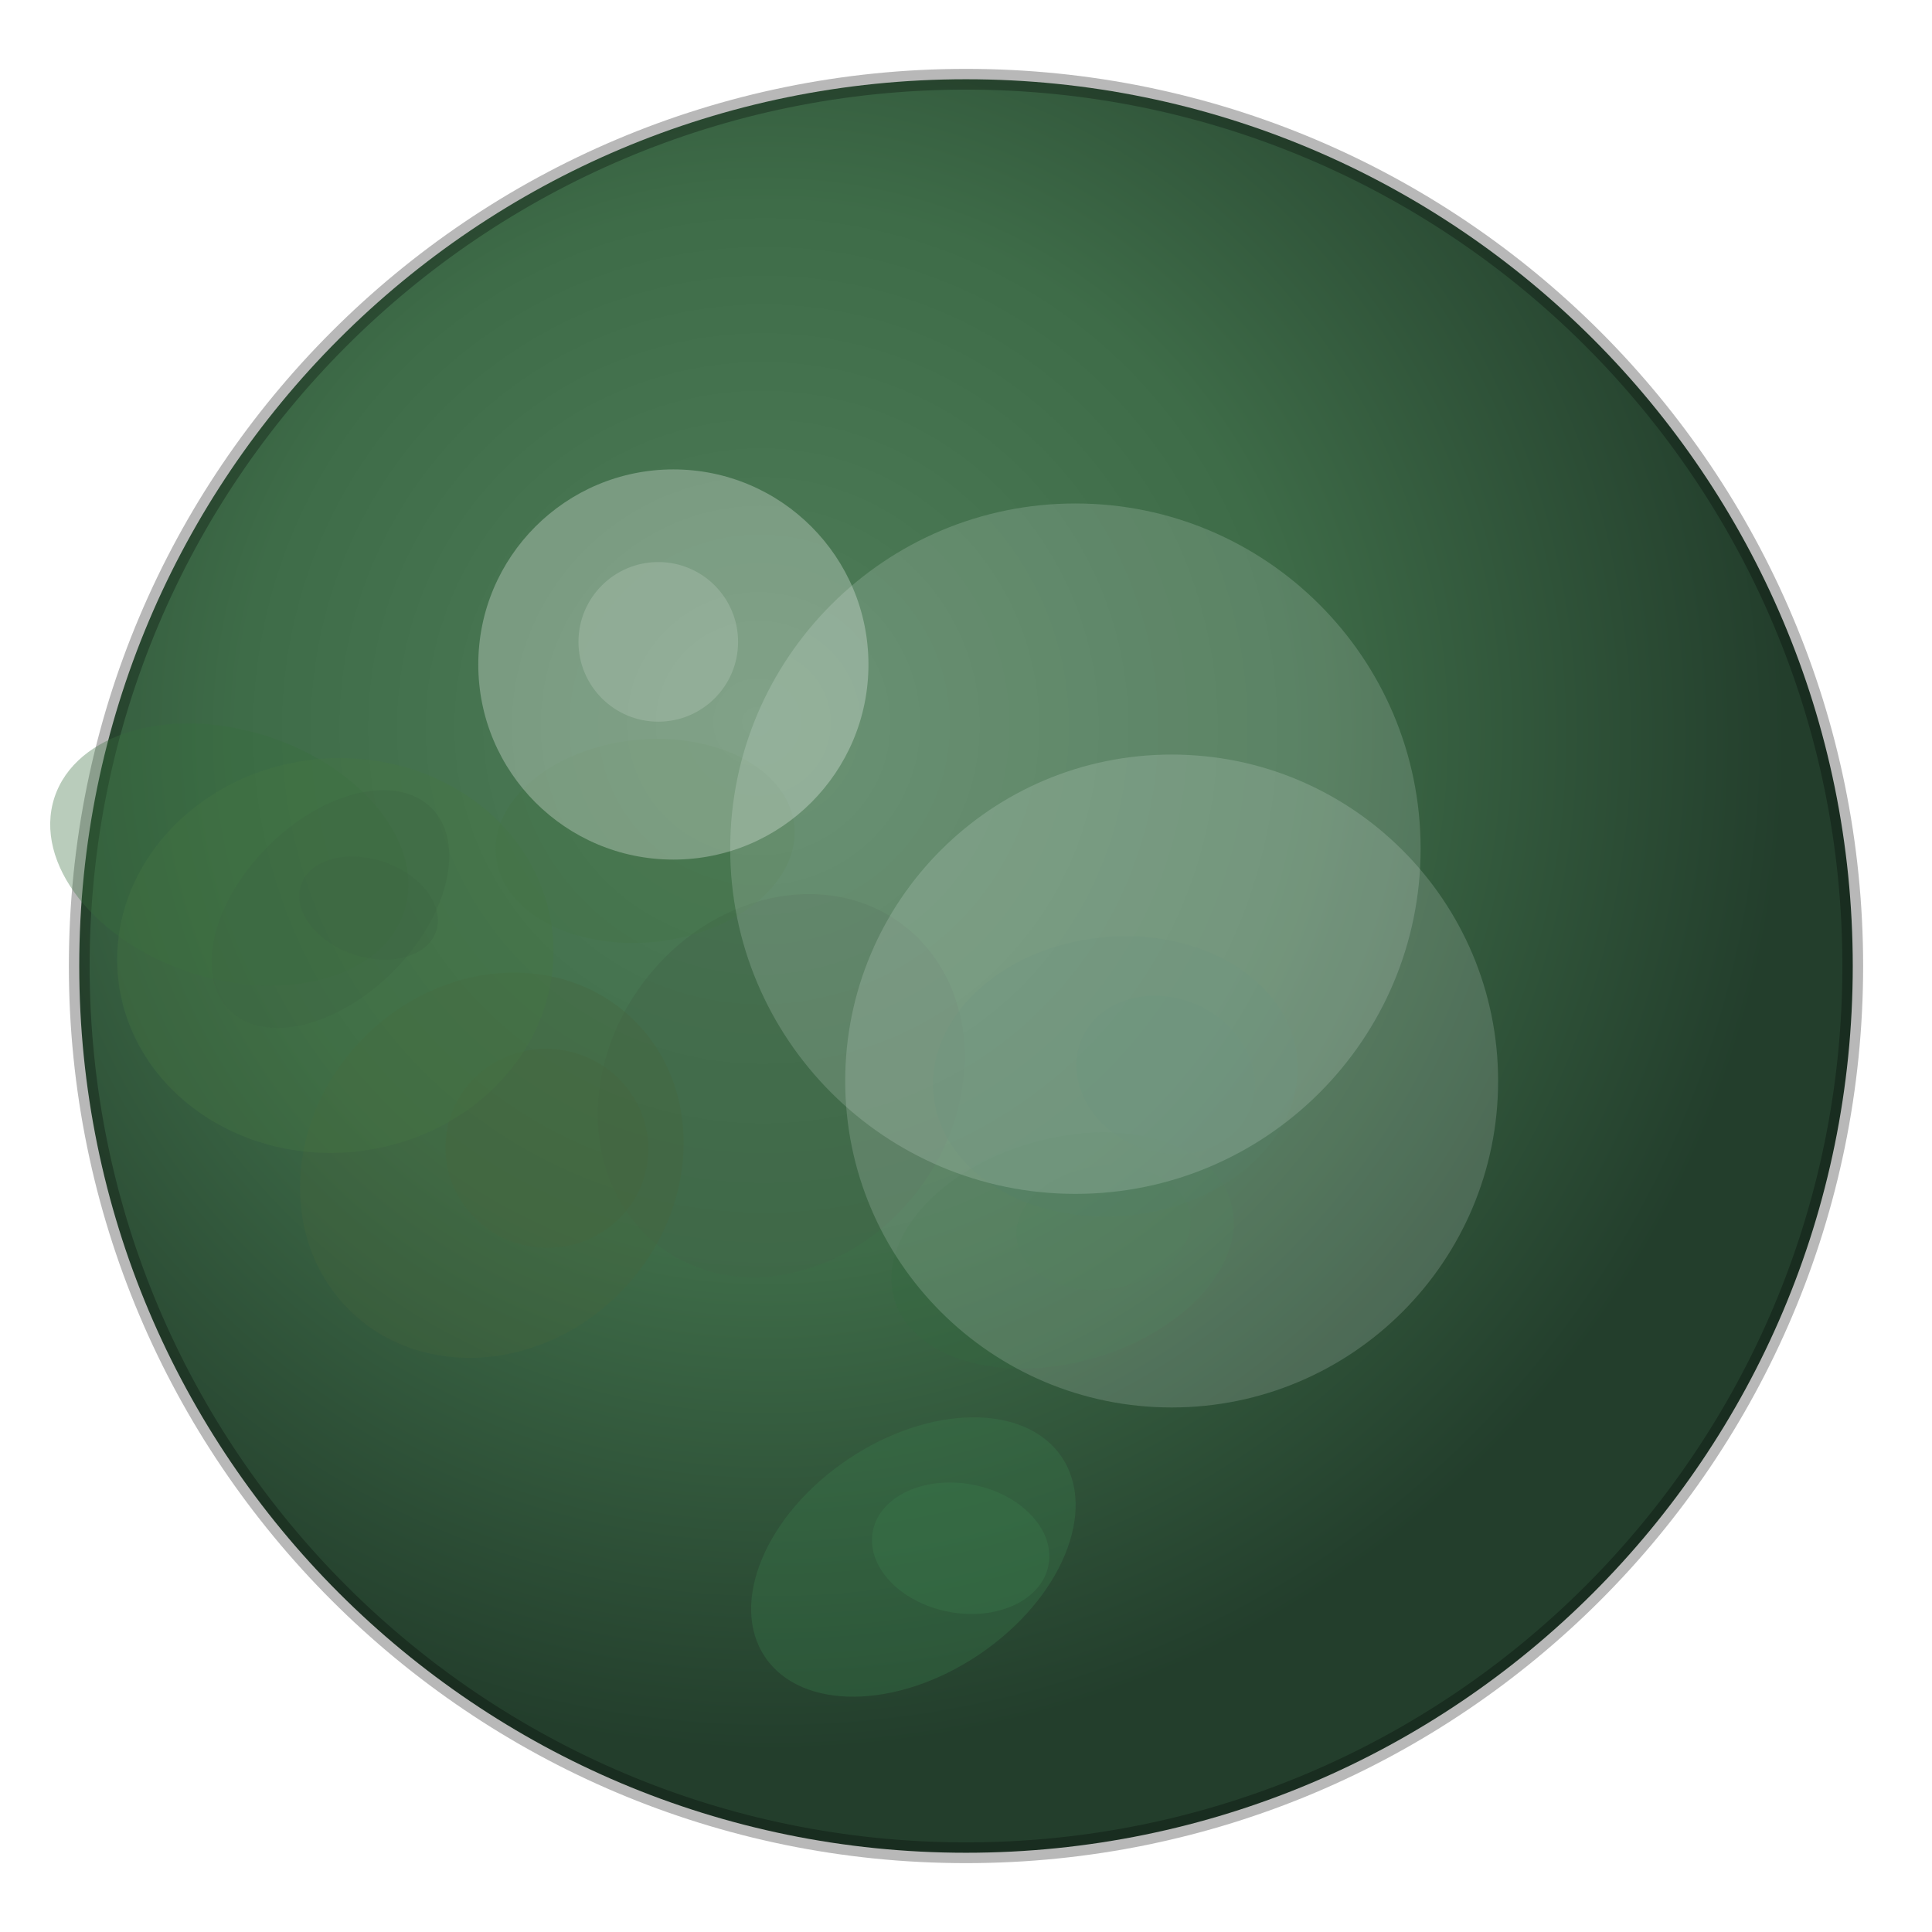
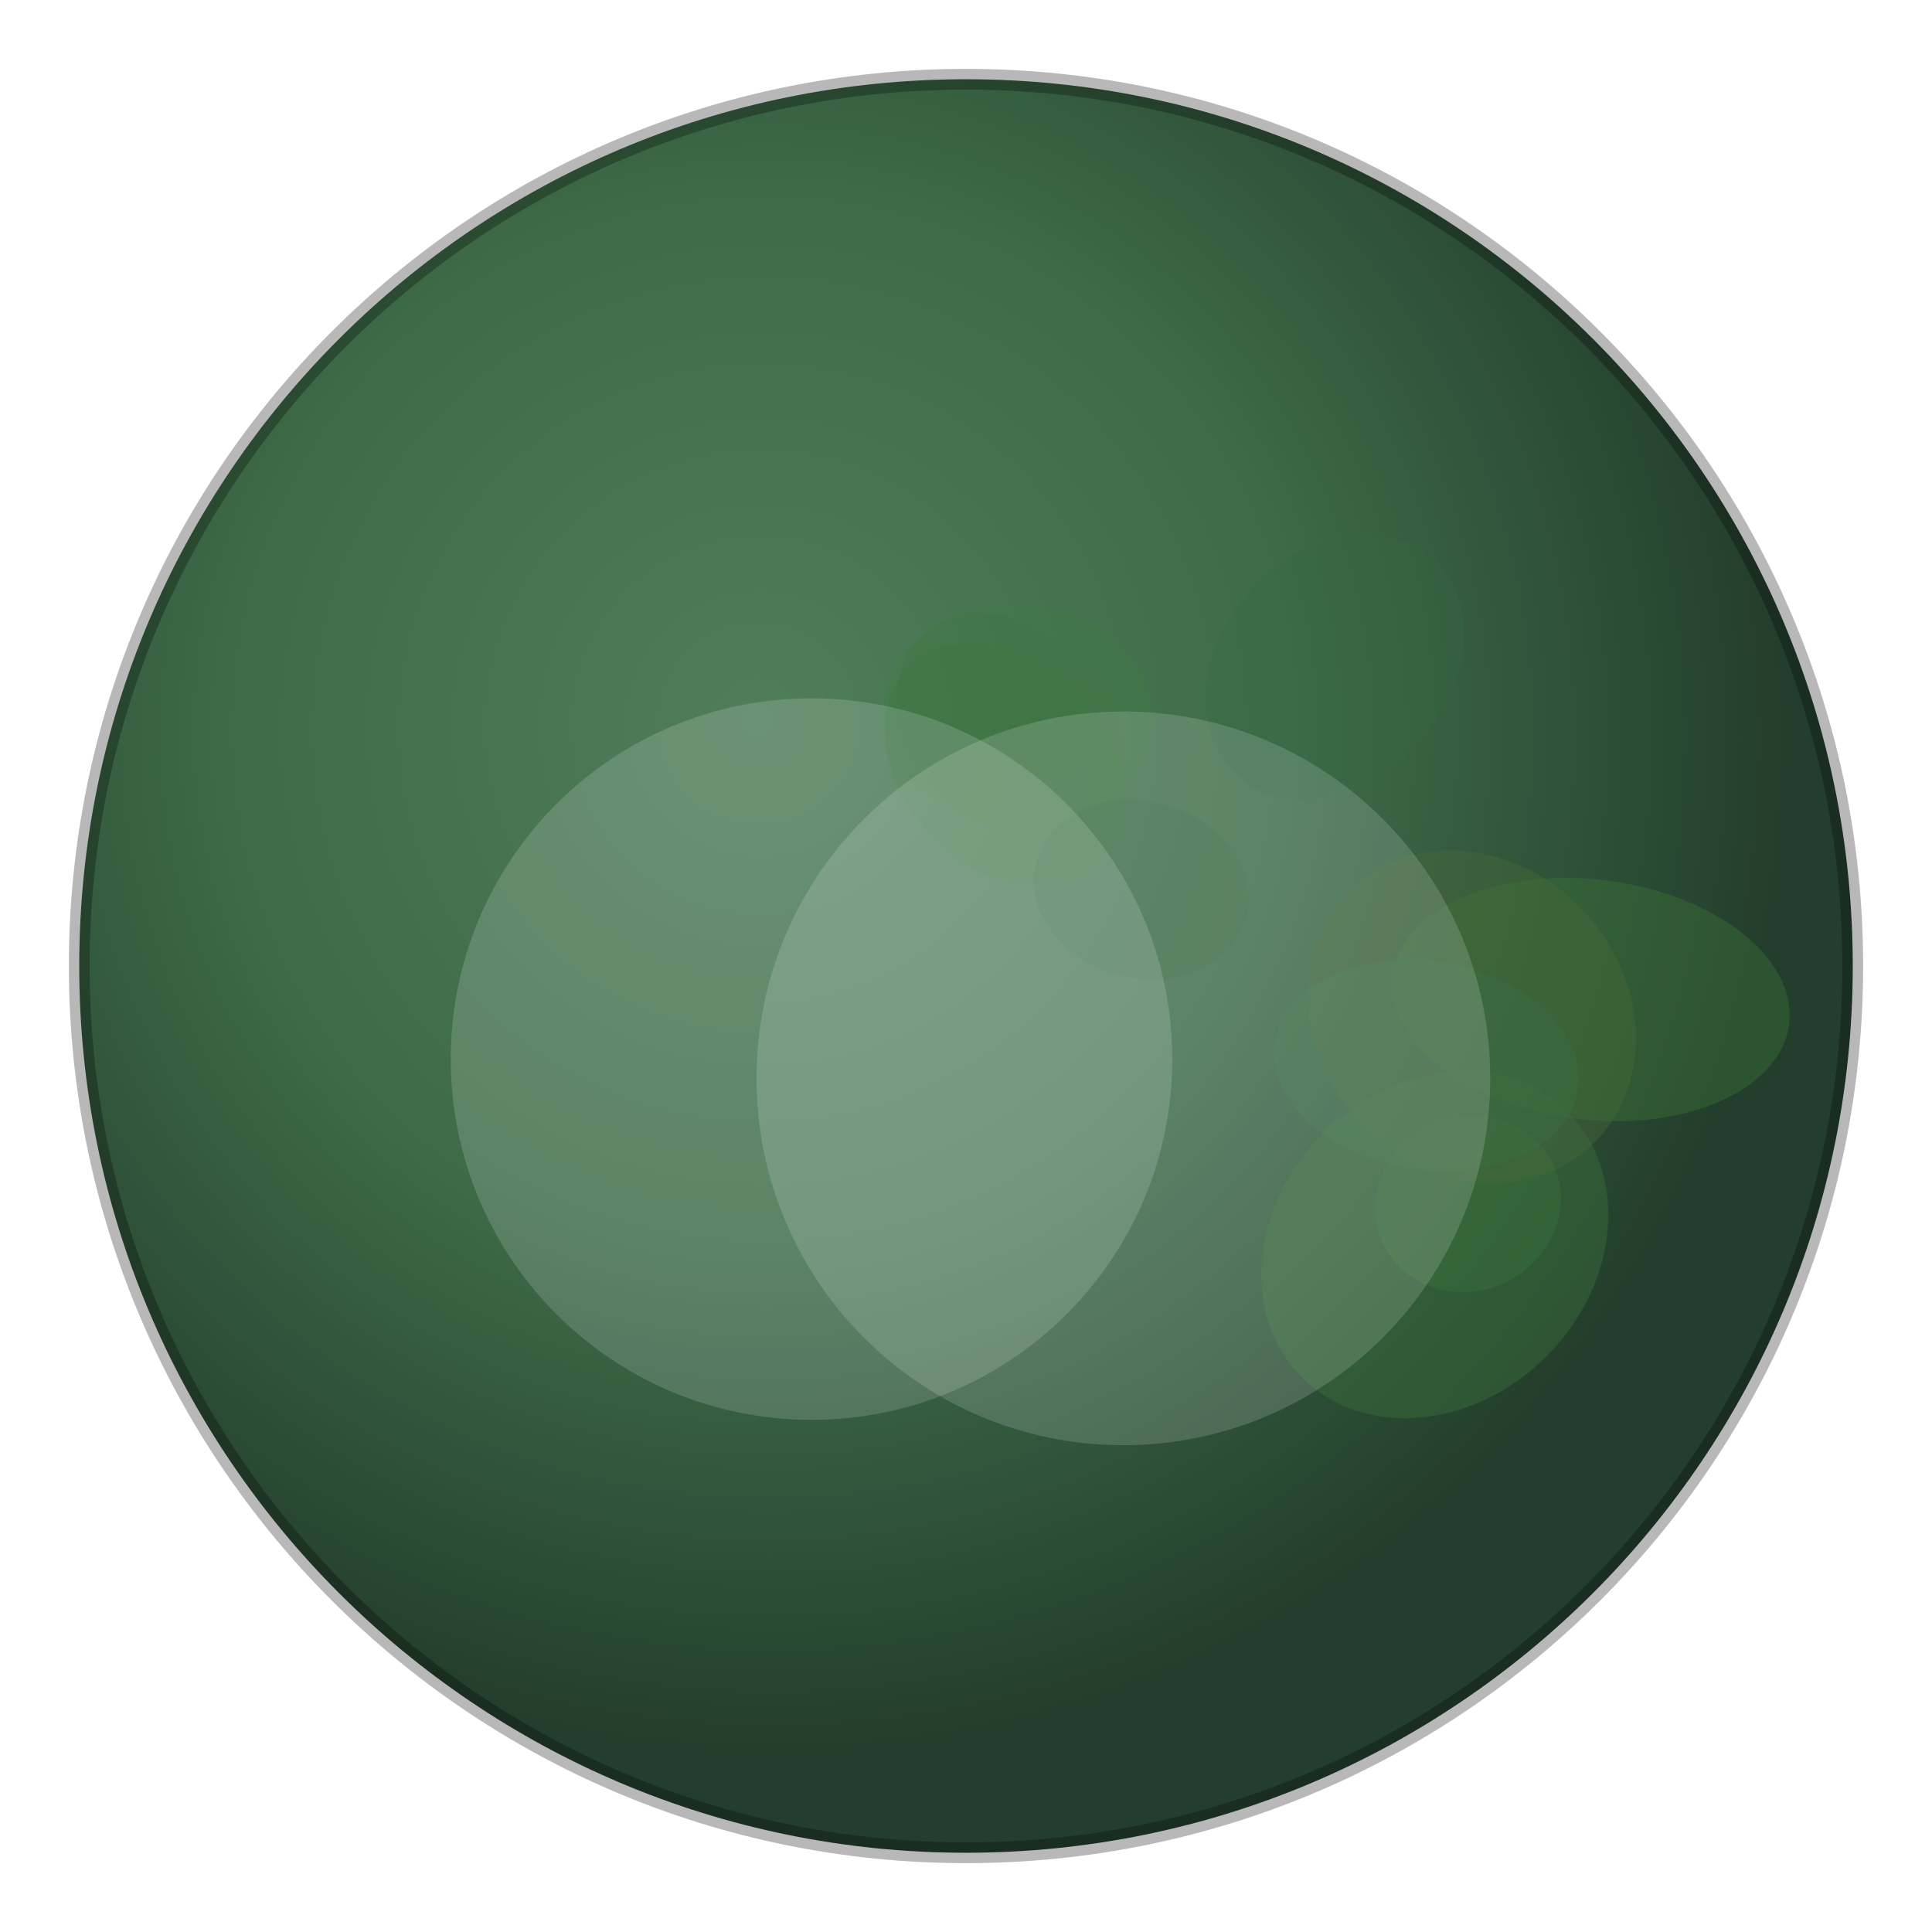
<svg xmlns="http://www.w3.org/2000/svg" width="512" height="512" viewBox="0 0 512 512">
  <defs>
    <radialGradient id="bodySwamp1" cx="39%" cy="37%" r="58%" fx="38%" fy="36%">
      <stop offset="0%" stop-color="rgb(80,126,90)" />
      <stop offset="52%" stop-color="rgb(62,108,72)" />
      <stop offset="100%" stop-color="rgb(35,62,44)" />
    </radialGradient>
  </defs>
  <circle cx="256" cy="256" r="235" fill="url(#bodySwamp1)" />
  <circle cx="256" cy="256" r="235" fill="none" stroke="rgba(0,0,0,0.28)" stroke-width="5.5" />
-   <ellipse cx="281.593" cy="331.406" rx="46.421" ry="29.703" fill="rgba(50,105,64,0.32)" transform="rotate(-16 281.593 331.4059)" />
-   <ellipse cx="293.198" cy="326.95" rx="23.211" ry="16.337" fill="rgba(50,105,64,0.32)" transform="rotate(-8 281.593 331.4059)" />
-   <ellipse cx="207.042" cy="287.709" rx="53.439" ry="45.657" fill="rgba(65,100,72,0.42)" transform="rotate(-53 207.042 287.7086)" />
-   <ellipse cx="60.778" cy="226.467" rx="48.75" ry="32.917" fill="rgba(55,109,62,0.35)" transform="rotate(18 60.77823 226.4666)" />
-   <ellipse cx="130.343" cy="308.802" rx="53.809" ry="47.91" fill="rgba(69,102,61,0.32)" transform="rotate(-46 130.3426 308.8019)" />
-   <ellipse cx="143.795" cy="301.615" rx="26.905" ry="26.351" fill="rgba(69,102,61,0.32)" transform="rotate(11 130.3426 308.8019)" />
-   <ellipse cx="295.587" cy="285.269" rx="48.442" ry="37.03" fill="rgba(52,106,76,0.31)" transform="rotate(-6 295.5866 285.2693)" />
-   <ellipse cx="307.697" cy="279.715" rx="24.221" ry="20.366" fill="rgba(52,106,76,0.31)" transform="rotate(23 295.5866 285.2693)" />
-   <ellipse cx="88.862" cy="253.22" rx="57.868" ry="52.247" fill="rgba(71,117,67,0.35)" transform="rotate(-6 88.86196 253.2197)" />
-   <ellipse cx="170.948" cy="222.848" rx="39.75" ry="26.874" fill="rgba(68,117,70,0.33)" transform="rotate(-6 170.9483 222.8478)" />
-   <ellipse cx="87.564" cy="240.905" rx="37.872" ry="23.447" fill="rgba(60,100,66,0.35)" transform="rotate(-45 87.56367 240.9045)" />
-   <ellipse cx="97.032" cy="237.387" rx="18.936" ry="12.896" fill="rgba(60,100,66,0.35)" transform="rotate(19 87.56367 240.9045)" />
-   <ellipse cx="242.055" cy="412.626" rx="47.409" ry="31.165" fill="rgba(58,124,76,0.33)" transform="rotate(-34 242.0552 412.6262)" />
-   <ellipse cx="253.908" cy="407.951" rx="23.705" ry="17.141" fill="rgba(58,124,76,0.33)" transform="rotate(11 242.0552 412.6262)" />
-   <circle cx="310.502" cy="286.48" r="86.513" fill="rgba(245,250,255,0.16)" />
-   <circle cx="284.995" cy="224.908" r="91.482" fill="rgba(245,250,255,0.16)" />
-   <circle cx="178.45" cy="176.1" r="51.7" fill="rgba(255,255,255,0.28)" />
-   <circle cx="174.45" cy="170.1" r="21.15" fill="rgba(255,255,255,0.15)" />
+   <ellipse cx="421.626" cy="264.892" rx="52.906" ry="31.828" fill="rgba(63,122,57,0.36)" transform="rotate(7 421.6258 264.8917)" />
+   <ellipse cx="380.239" cy="329.859" rx="49.77" ry="41.851" fill="rgba(57,111,61,0.44)" transform="rotate(-45 380.2391 329.8587)" />
+   <ellipse cx="392.682" cy="323.581" rx="24.885" ry="23.018" fill="rgba(57,111,61,0.44)" transform="rotate(-24 380.2391 329.8587)" />
+   <ellipse cx="353.755" cy="176.753" rx="38.734" ry="30.121" fill="rgba(54,106,70,0.31)" transform="rotate(-48 353.7547 176.7533)" />
+   <ellipse cx="267.989" cy="192.932" rx="33.791" ry="26.263" fill="rgba(67,114,74,0.33)" transform="rotate(44 267.9891 192.9324)" />
+   <ellipse cx="276.437" cy="188.993" rx="16.895" ry="14.444" fill="rgba(67,114,74,0.33)" transform="rotate(13 267.9891 192.9324)" />
+   <ellipse cx="390.074" cy="269.456" rx="46.559" ry="40.788" fill="rgba(71,103,57,0.41)" transform="rotate(48 390.0735 269.4561)" />
+   <ellipse cx="378.01" cy="282.383" rx="40.643" ry="27.588" fill="rgba(59,111,71,0.40)" transform="rotate(9 378.0103 282.3826)" />
+   <ellipse cx="266.574" cy="202.882" rx="36.628" ry="27.189" fill="rgba(61,119,64,0.35)" transform="rotate(46 266.5735 202.882)" />
+   <ellipse cx="302.338" cy="235.763" rx="28.703" ry="23.408" fill="rgba(55,105,67,0.42)" transform="rotate(15 302.3381 235.7626)" />
+   <ellipse cx="269.781" cy="189.463" rx="35.644" ry="29.409" fill="rgba(62,124,65,0.31)" transform="rotate(4 269.781 189.4626)" />
+   <circle cx="215.059" cy="280.669" r="95.605" fill="rgba(245,250,255,0.16)" />
+   <circle cx="297.708" cy="285.771" r="97.221" fill="rgba(245,250,255,0.16)" />
</svg>
